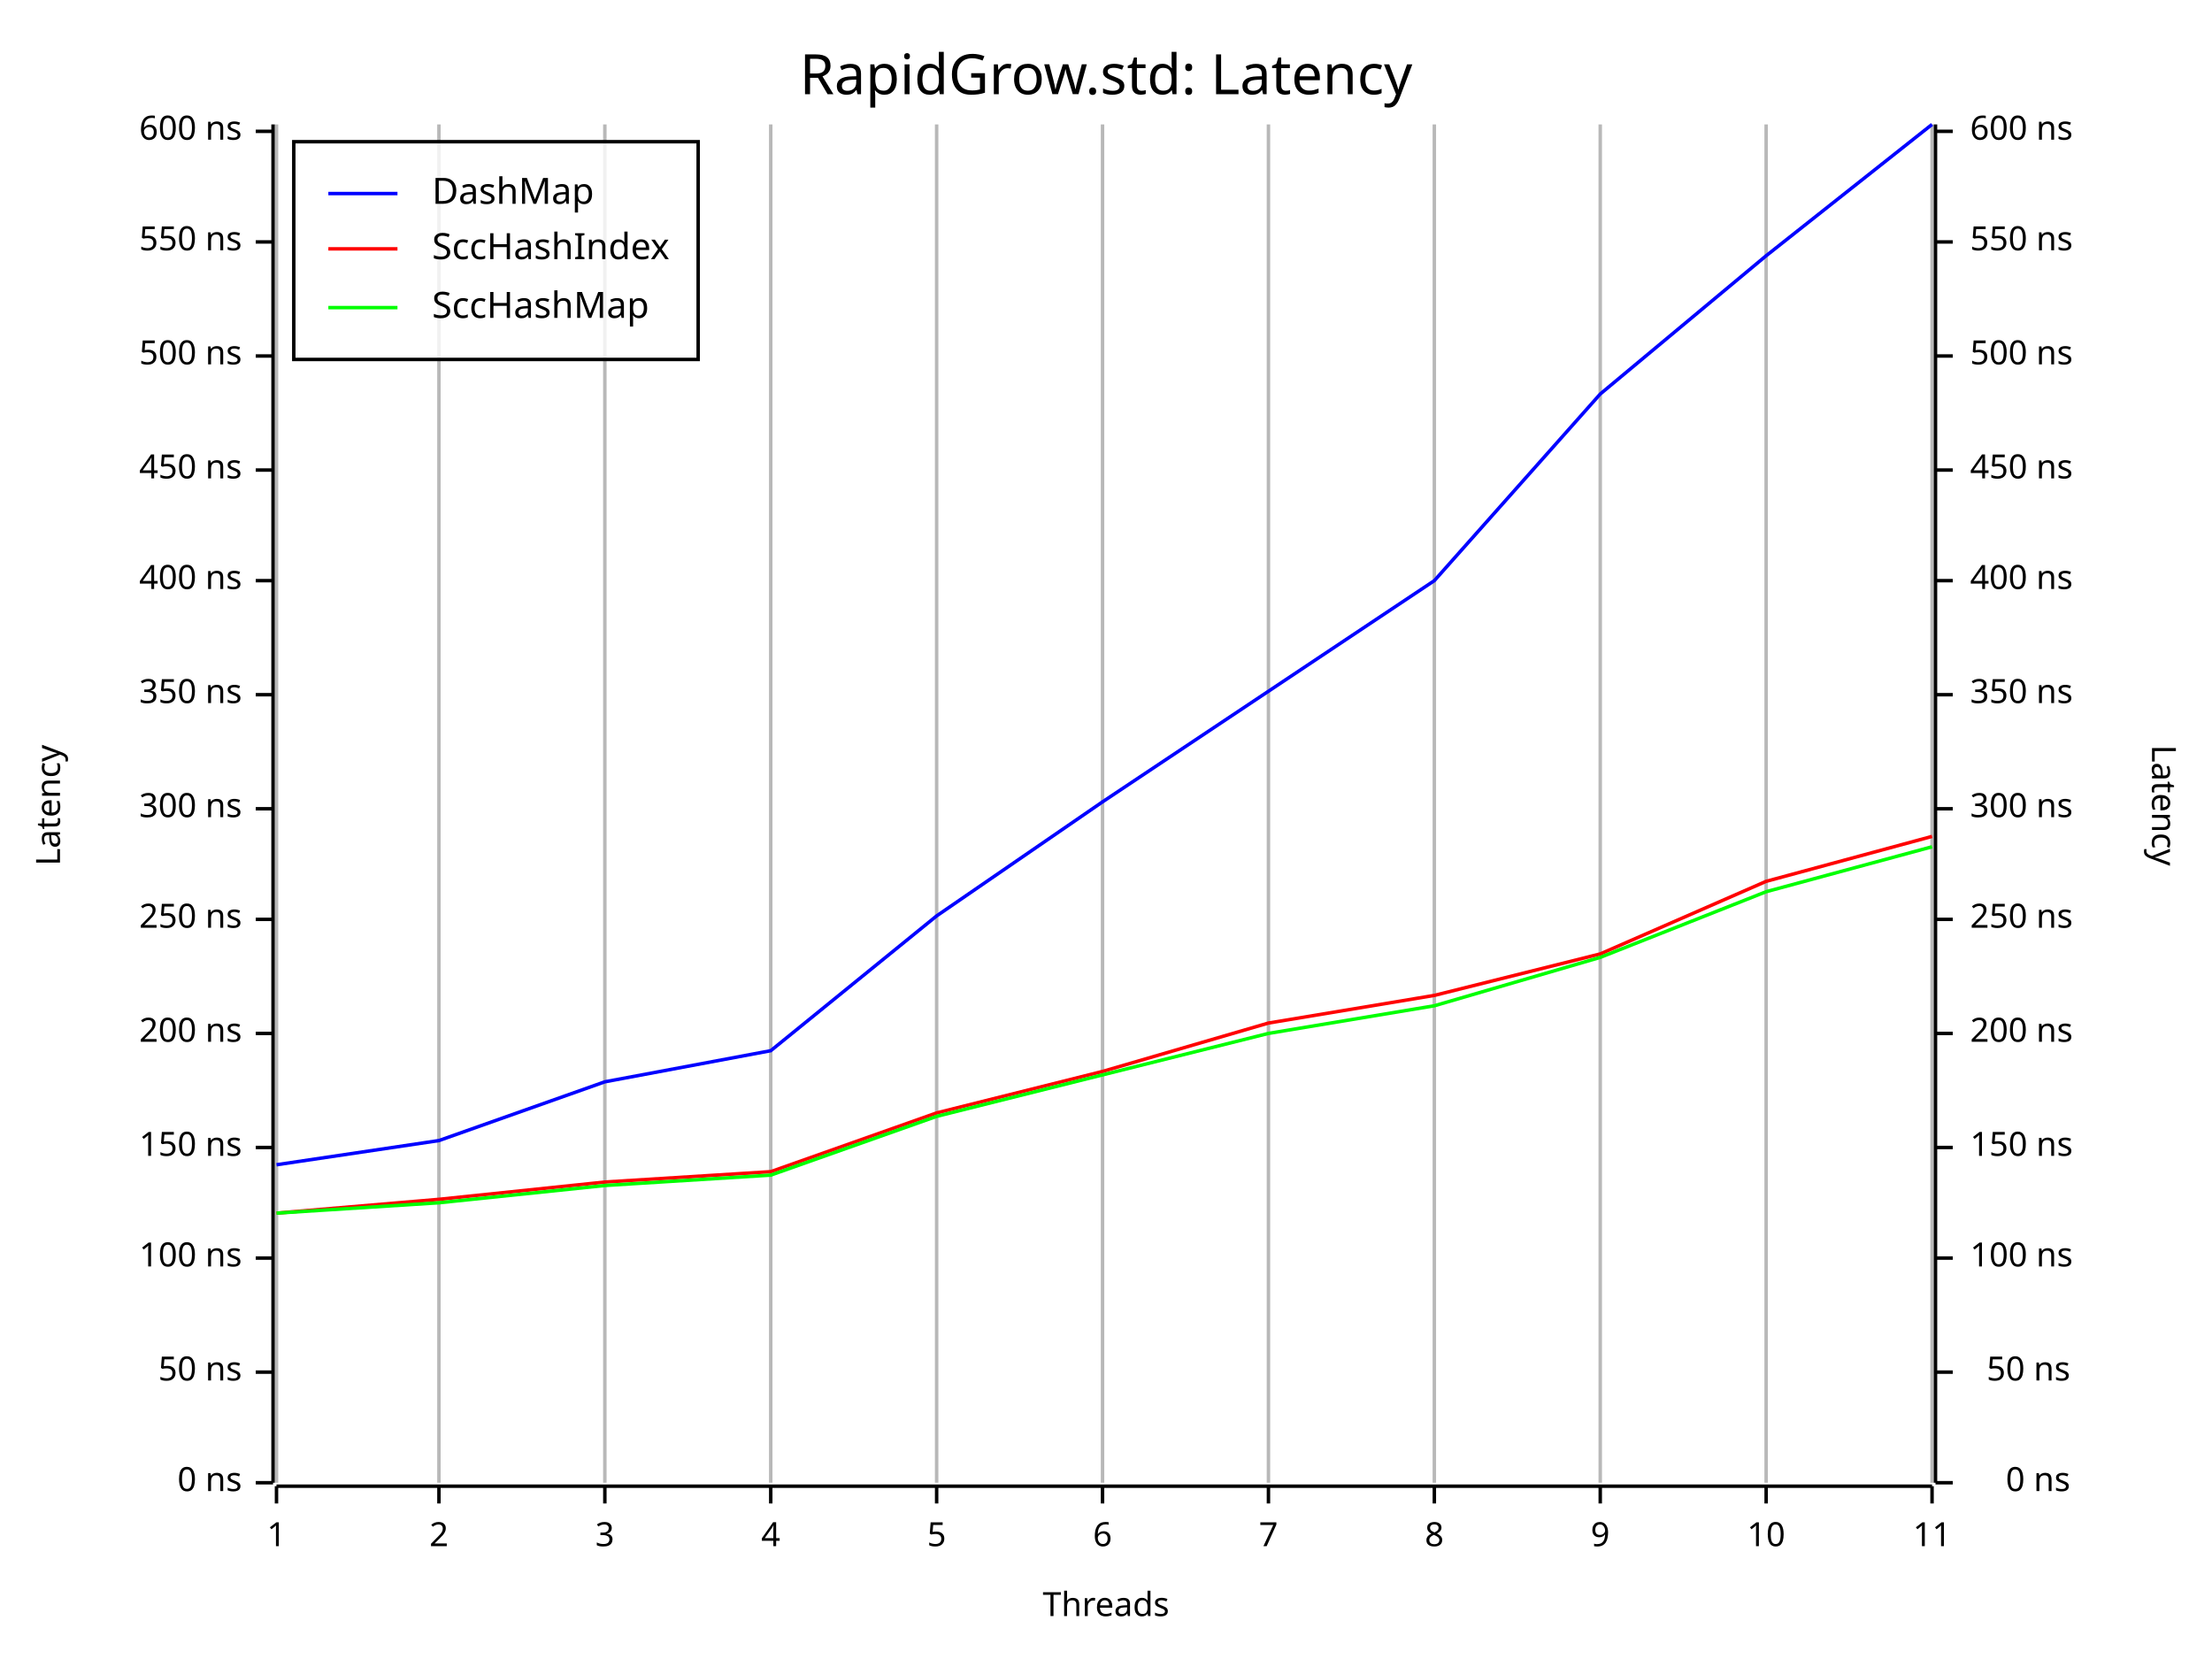
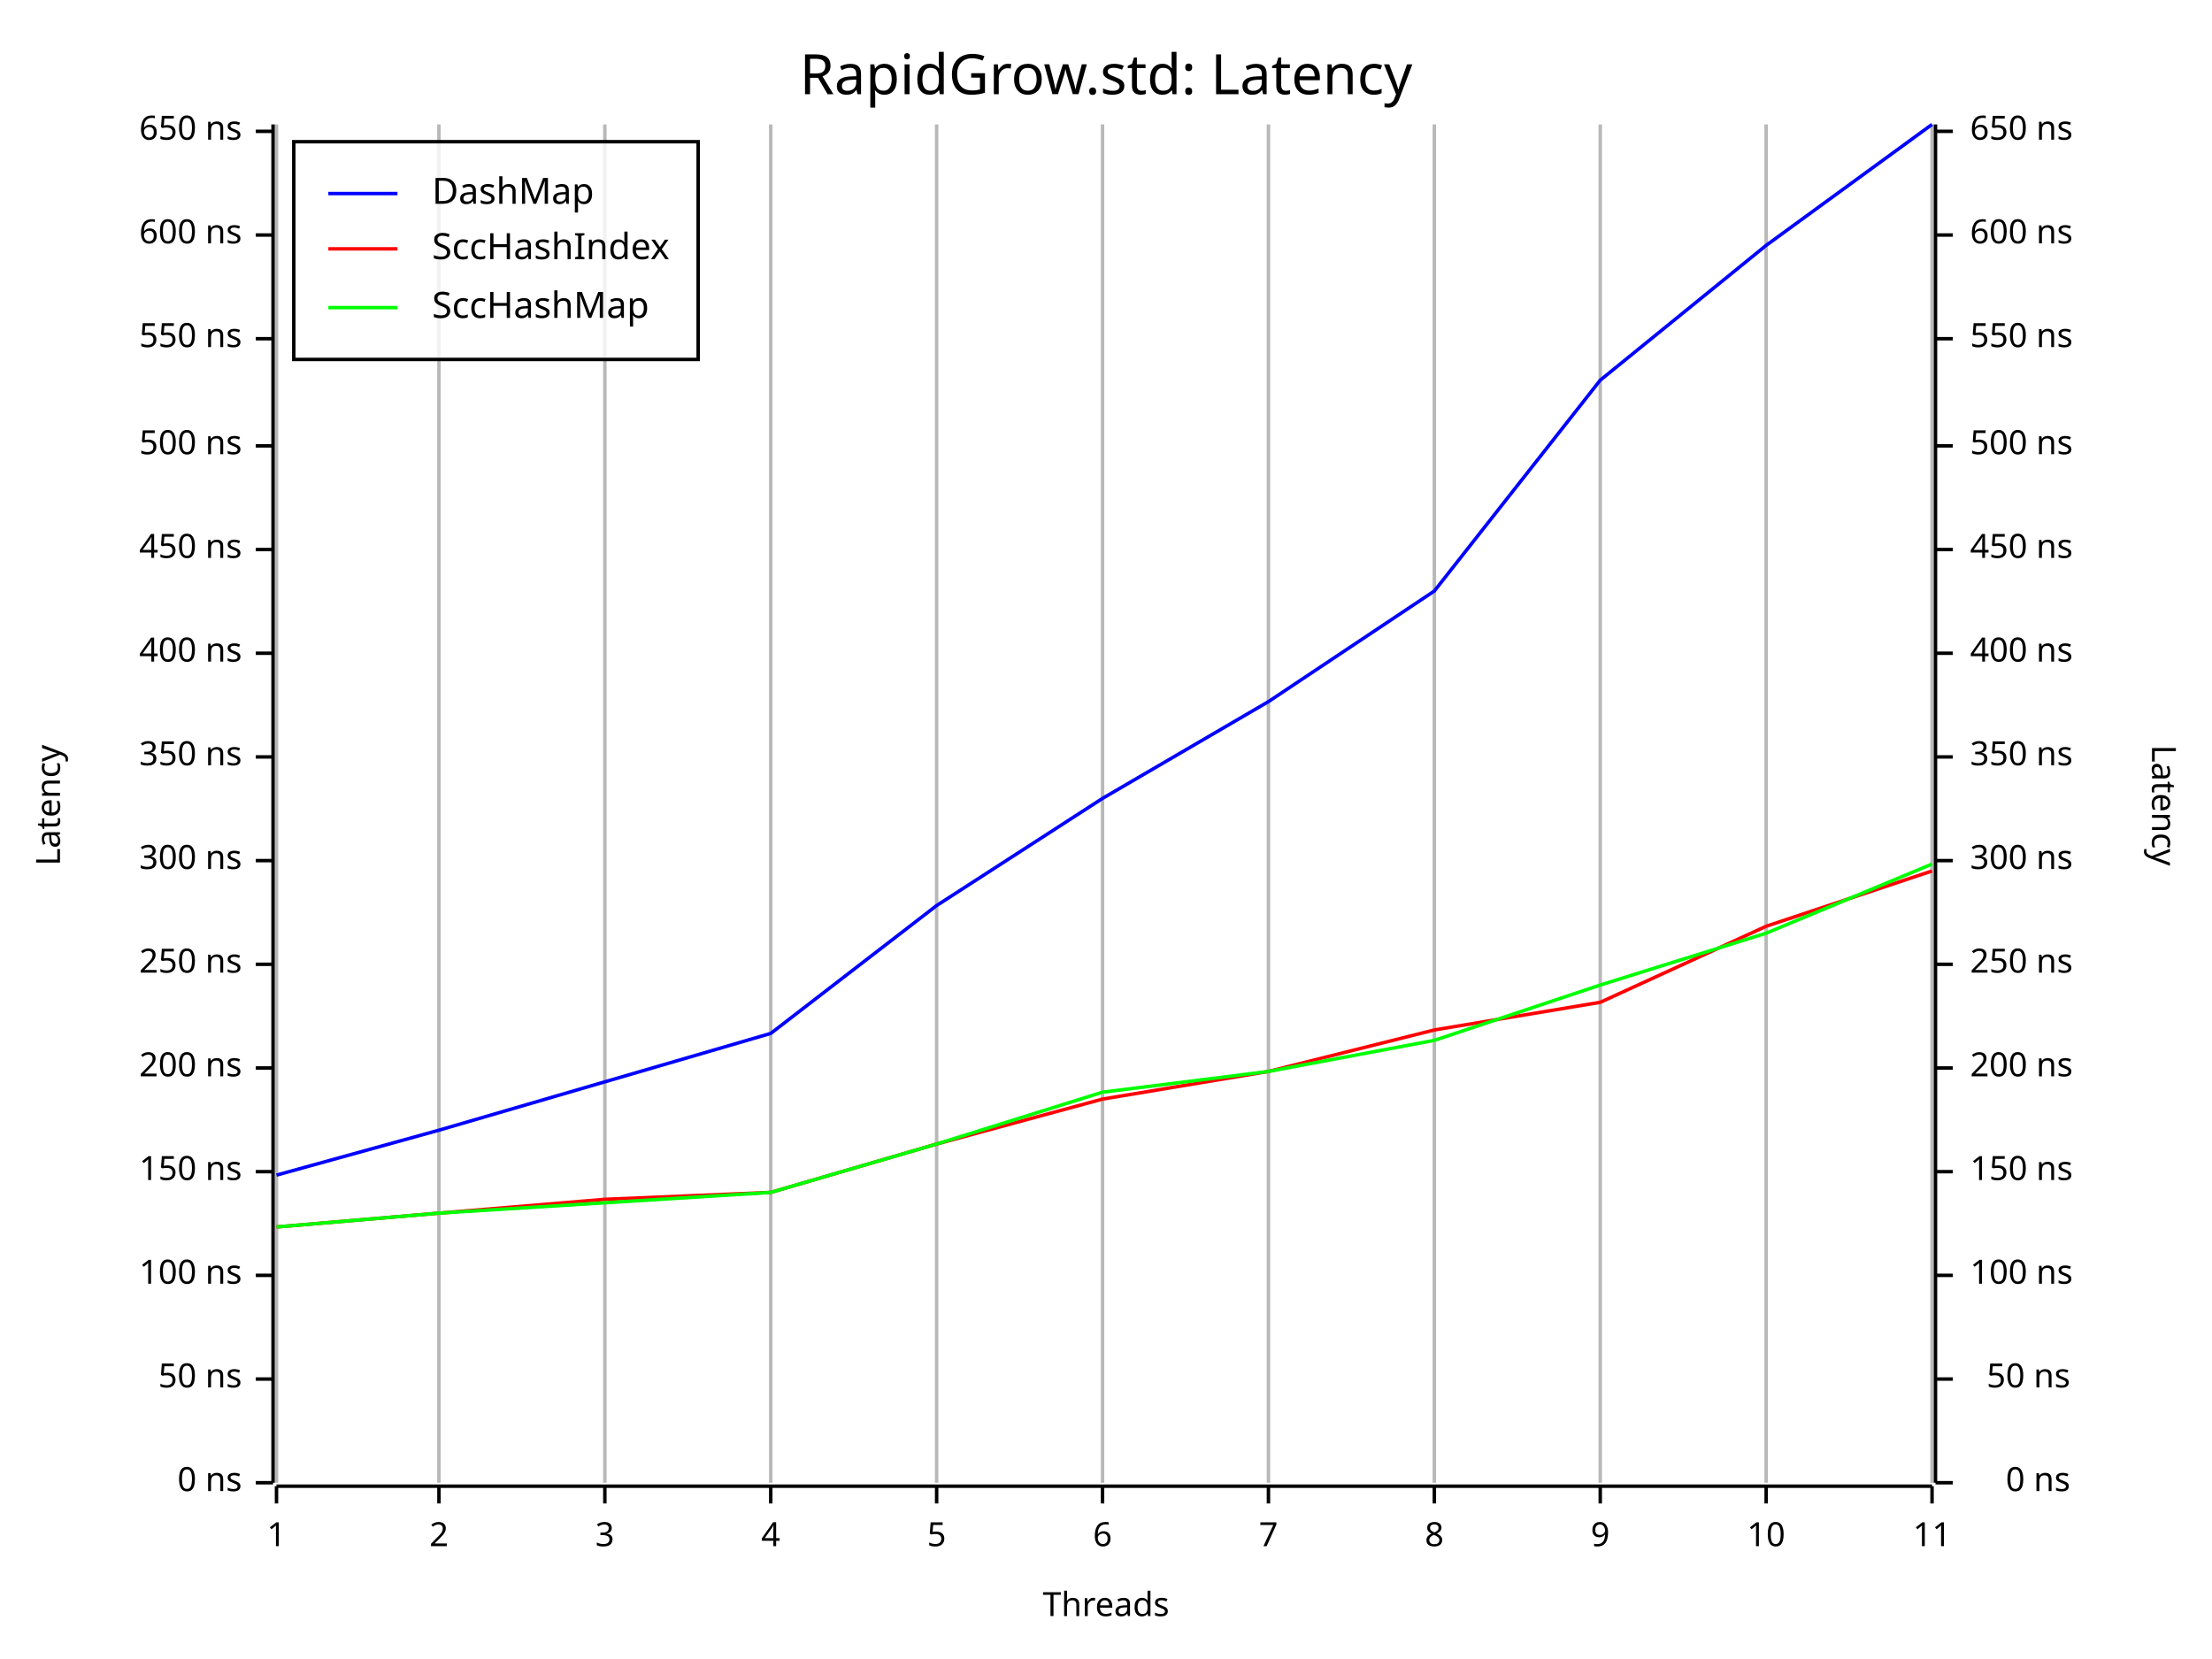
<svg xmlns="http://www.w3.org/2000/svg" width="640" height="480" viewBox="0 0 640 480">
  <rect x="0" y="0" width="640" height="480" opacity="1" fill="#FFFFFF" stroke="none" />
  <text x="320" y="15" dy="0.76em" text-anchor="middle" font-family="Fira Code" font-size="16.129" opacity="1" fill="#000000">
RapidGrow.std: Latency
</text>
  <line opacity="0.1" stroke="#000000" stroke-width="1" x1="80" y1="429" x2="80" y2="36" />
  <line opacity="0.1" stroke="#000000" stroke-width="1" x1="127" y1="429" x2="127" y2="36" />
  <line opacity="0.1" stroke="#000000" stroke-width="1" x1="175" y1="429" x2="175" y2="36" />
  <line opacity="0.1" stroke="#000000" stroke-width="1" x1="223" y1="429" x2="223" y2="36" />
  <line opacity="0.1" stroke="#000000" stroke-width="1" x1="271" y1="429" x2="271" y2="36" />
  <line opacity="0.1" stroke="#000000" stroke-width="1" x1="319" y1="429" x2="319" y2="36" />
  <line opacity="0.1" stroke="#000000" stroke-width="1" x1="367" y1="429" x2="367" y2="36" />
  <line opacity="0.1" stroke="#000000" stroke-width="1" x1="415" y1="429" x2="415" y2="36" />
  <line opacity="0.1" stroke="#000000" stroke-width="1" x1="463" y1="429" x2="463" y2="36" />
  <line opacity="0.1" stroke="#000000" stroke-width="1" x1="511" y1="429" x2="511" y2="36" />
  <line opacity="0.1" stroke="#000000" stroke-width="1" x1="559" y1="429" x2="559" y2="36" />
  <text x="10" y="233" dy="0.76em" text-anchor="middle" font-family="sans-serif" font-size="9.677" opacity="1" fill="#000000" transform="rotate(270, 10, 233)">
Latency
</text>
  <text x="320" y="470" dy="-0.5ex" text-anchor="middle" font-family="sans-serif" font-size="9.677" opacity="1" fill="#000000">
Threads
</text>
  <text x="630" y="233" dy="0.76em" text-anchor="middle" font-family="sans-serif" font-size="9.677" opacity="1" fill="#000000" transform="rotate(90, 630, 233)">
Latency
</text>
  <line opacity="0.2" stroke="#000000" stroke-width="1" x1="80" y1="429" x2="80" y2="36" />
  <line opacity="0.2" stroke="#000000" stroke-width="1" x1="127" y1="429" x2="127" y2="36" />
  <line opacity="0.2" stroke="#000000" stroke-width="1" x1="175" y1="429" x2="175" y2="36" />
  <line opacity="0.2" stroke="#000000" stroke-width="1" x1="223" y1="429" x2="223" y2="36" />
  <line opacity="0.2" stroke="#000000" stroke-width="1" x1="271" y1="429" x2="271" y2="36" />
  <line opacity="0.2" stroke="#000000" stroke-width="1" x1="319" y1="429" x2="319" y2="36" />
  <line opacity="0.2" stroke="#000000" stroke-width="1" x1="367" y1="429" x2="367" y2="36" />
  <line opacity="0.2" stroke="#000000" stroke-width="1" x1="415" y1="429" x2="415" y2="36" />
  <line opacity="0.2" stroke="#000000" stroke-width="1" x1="463" y1="429" x2="463" y2="36" />
  <line opacity="0.2" stroke="#000000" stroke-width="1" x1="511" y1="429" x2="511" y2="36" />
  <line opacity="0.2" stroke="#000000" stroke-width="1" x1="559" y1="429" x2="559" y2="36" />
  <polyline fill="none" opacity="1" stroke="#000000" stroke-width="1" points="79,36 79,429 " />
  <text x="70" y="429" dy="0.5ex" text-anchor="end" font-family="sans-serif" font-size="9.677" opacity="1" fill="#000000">
0 ns
</text>
  <polyline fill="none" opacity="1" stroke="#000000" stroke-width="1" points="74,429 79,429 " />
-   <text x="70" y="397" dy="0.5ex" text-anchor="end" font-family="sans-serif" font-size="9.677" opacity="1" fill="#000000">
+   <text x="70" y="399" dy="0.5ex" text-anchor="end" font-family="sans-serif" font-size="9.677" opacity="1" fill="#000000">
50 ns
</text>
-   <polyline fill="none" opacity="1" stroke="#000000" stroke-width="1" points="74,397 79,397 " />
-   <text x="70" y="364" dy="0.5ex" text-anchor="end" font-family="sans-serif" font-size="9.677" opacity="1" fill="#000000">
+   <polyline fill="none" opacity="1" stroke="#000000" stroke-width="1" points="74,399 79,399 " />
+   <text x="70" y="369" dy="0.5ex" text-anchor="end" font-family="sans-serif" font-size="9.677" opacity="1" fill="#000000">
100 ns
</text>
-   <polyline fill="none" opacity="1" stroke="#000000" stroke-width="1" points="74,364 79,364 " />
-   <text x="70" y="332" dy="0.5ex" text-anchor="end" font-family="sans-serif" font-size="9.677" opacity="1" fill="#000000">
+   <polyline fill="none" opacity="1" stroke="#000000" stroke-width="1" points="74,369 79,369 " />
+   <text x="70" y="339" dy="0.5ex" text-anchor="end" font-family="sans-serif" font-size="9.677" opacity="1" fill="#000000">
150 ns
</text>
-   <polyline fill="none" opacity="1" stroke="#000000" stroke-width="1" points="74,332 79,332 " />
-   <text x="70" y="299" dy="0.5ex" text-anchor="end" font-family="sans-serif" font-size="9.677" opacity="1" fill="#000000">
+   <polyline fill="none" opacity="1" stroke="#000000" stroke-width="1" points="74,339 79,339 " />
+   <text x="70" y="309" dy="0.5ex" text-anchor="end" font-family="sans-serif" font-size="9.677" opacity="1" fill="#000000">
200 ns
</text>
-   <polyline fill="none" opacity="1" stroke="#000000" stroke-width="1" points="74,299 79,299 " />
-   <text x="70" y="266" dy="0.5ex" text-anchor="end" font-family="sans-serif" font-size="9.677" opacity="1" fill="#000000">
+   <polyline fill="none" opacity="1" stroke="#000000" stroke-width="1" points="74,309 79,309 " />
+   <text x="70" y="279" dy="0.5ex" text-anchor="end" font-family="sans-serif" font-size="9.677" opacity="1" fill="#000000">
250 ns
</text>
-   <polyline fill="none" opacity="1" stroke="#000000" stroke-width="1" points="74,266 79,266 " />
-   <text x="70" y="234" dy="0.5ex" text-anchor="end" font-family="sans-serif" font-size="9.677" opacity="1" fill="#000000">
+   <polyline fill="none" opacity="1" stroke="#000000" stroke-width="1" points="74,279 79,279 " />
+   <text x="70" y="249" dy="0.5ex" text-anchor="end" font-family="sans-serif" font-size="9.677" opacity="1" fill="#000000">
300 ns
</text>
-   <polyline fill="none" opacity="1" stroke="#000000" stroke-width="1" points="74,234 79,234 " />
-   <text x="70" y="201" dy="0.5ex" text-anchor="end" font-family="sans-serif" font-size="9.677" opacity="1" fill="#000000">
+   <polyline fill="none" opacity="1" stroke="#000000" stroke-width="1" points="74,249 79,249 " />
+   <text x="70" y="219" dy="0.5ex" text-anchor="end" font-family="sans-serif" font-size="9.677" opacity="1" fill="#000000">
350 ns
</text>
-   <polyline fill="none" opacity="1" stroke="#000000" stroke-width="1" points="74,201 79,201 " />
-   <text x="70" y="168" dy="0.5ex" text-anchor="end" font-family="sans-serif" font-size="9.677" opacity="1" fill="#000000">
+   <polyline fill="none" opacity="1" stroke="#000000" stroke-width="1" points="74,219 79,219 " />
+   <text x="70" y="189" dy="0.5ex" text-anchor="end" font-family="sans-serif" font-size="9.677" opacity="1" fill="#000000">
400 ns
</text>
-   <polyline fill="none" opacity="1" stroke="#000000" stroke-width="1" points="74,168 79,168 " />
-   <text x="70" y="136" dy="0.5ex" text-anchor="end" font-family="sans-serif" font-size="9.677" opacity="1" fill="#000000">
+   <polyline fill="none" opacity="1" stroke="#000000" stroke-width="1" points="74,189 79,189 " />
+   <text x="70" y="159" dy="0.5ex" text-anchor="end" font-family="sans-serif" font-size="9.677" opacity="1" fill="#000000">
450 ns
</text>
-   <polyline fill="none" opacity="1" stroke="#000000" stroke-width="1" points="74,136 79,136 " />
-   <text x="70" y="103" dy="0.5ex" text-anchor="end" font-family="sans-serif" font-size="9.677" opacity="1" fill="#000000">
+   <polyline fill="none" opacity="1" stroke="#000000" stroke-width="1" points="74,159 79,159 " />
+   <text x="70" y="129" dy="0.5ex" text-anchor="end" font-family="sans-serif" font-size="9.677" opacity="1" fill="#000000">
500 ns
</text>
-   <polyline fill="none" opacity="1" stroke="#000000" stroke-width="1" points="74,103 79,103 " />
-   <text x="70" y="70" dy="0.5ex" text-anchor="end" font-family="sans-serif" font-size="9.677" opacity="1" fill="#000000">
+   <polyline fill="none" opacity="1" stroke="#000000" stroke-width="1" points="74,129 79,129 " />
+   <text x="70" y="98" dy="0.5ex" text-anchor="end" font-family="sans-serif" font-size="9.677" opacity="1" fill="#000000">
550 ns
</text>
-   <polyline fill="none" opacity="1" stroke="#000000" stroke-width="1" points="74,70 79,70 " />
+   <polyline fill="none" opacity="1" stroke="#000000" stroke-width="1" points="74,98 79,98 " />
+   <text x="70" y="68" dy="0.5ex" text-anchor="end" font-family="sans-serif" font-size="9.677" opacity="1" fill="#000000">
+ 600 ns
+ </text>
+   <polyline fill="none" opacity="1" stroke="#000000" stroke-width="1" points="74,68 79,68 " />
  <text x="70" y="38" dy="0.5ex" text-anchor="end" font-family="sans-serif" font-size="9.677" opacity="1" fill="#000000">
- 600 ns
+ 650 ns
</text>
  <polyline fill="none" opacity="1" stroke="#000000" stroke-width="1" points="74,38 79,38 " />
  <polyline fill="none" opacity="1" stroke="#000000" stroke-width="1" points="80,430 559,430 " />
  <text x="80" y="440" dy="0.76em" text-anchor="middle" font-family="sans-serif" font-size="9.677" opacity="1" fill="#000000">
1
</text>
  <polyline fill="none" opacity="1" stroke="#000000" stroke-width="1" points="80,430 80,435 " />
  <text x="127" y="440" dy="0.76em" text-anchor="middle" font-family="sans-serif" font-size="9.677" opacity="1" fill="#000000">
2
</text>
  <polyline fill="none" opacity="1" stroke="#000000" stroke-width="1" points="127,430 127,435 " />
  <text x="175" y="440" dy="0.76em" text-anchor="middle" font-family="sans-serif" font-size="9.677" opacity="1" fill="#000000">
3
</text>
  <polyline fill="none" opacity="1" stroke="#000000" stroke-width="1" points="175,430 175,435 " />
  <text x="223" y="440" dy="0.76em" text-anchor="middle" font-family="sans-serif" font-size="9.677" opacity="1" fill="#000000">
4
</text>
  <polyline fill="none" opacity="1" stroke="#000000" stroke-width="1" points="223,430 223,435 " />
  <text x="271" y="440" dy="0.76em" text-anchor="middle" font-family="sans-serif" font-size="9.677" opacity="1" fill="#000000">
5
</text>
  <polyline fill="none" opacity="1" stroke="#000000" stroke-width="1" points="271,430 271,435 " />
  <text x="319" y="440" dy="0.76em" text-anchor="middle" font-family="sans-serif" font-size="9.677" opacity="1" fill="#000000">
6
</text>
  <polyline fill="none" opacity="1" stroke="#000000" stroke-width="1" points="319,430 319,435 " />
  <text x="367" y="440" dy="0.76em" text-anchor="middle" font-family="sans-serif" font-size="9.677" opacity="1" fill="#000000">
7
</text>
  <polyline fill="none" opacity="1" stroke="#000000" stroke-width="1" points="367,430 367,435 " />
  <text x="415" y="440" dy="0.76em" text-anchor="middle" font-family="sans-serif" font-size="9.677" opacity="1" fill="#000000">
8
</text>
  <polyline fill="none" opacity="1" stroke="#000000" stroke-width="1" points="415,430 415,435 " />
  <text x="463" y="440" dy="0.76em" text-anchor="middle" font-family="sans-serif" font-size="9.677" opacity="1" fill="#000000">
9
</text>
  <polyline fill="none" opacity="1" stroke="#000000" stroke-width="1" points="463,430 463,435 " />
  <text x="511" y="440" dy="0.76em" text-anchor="middle" font-family="sans-serif" font-size="9.677" opacity="1" fill="#000000">
10
</text>
  <polyline fill="none" opacity="1" stroke="#000000" stroke-width="1" points="511,430 511,435 " />
  <text x="559" y="440" dy="0.76em" text-anchor="middle" font-family="sans-serif" font-size="9.677" opacity="1" fill="#000000">
11
</text>
  <polyline fill="none" opacity="1" stroke="#000000" stroke-width="1" points="559,430 559,435 " />
  <polyline fill="none" opacity="1" stroke="#000000" stroke-width="1" points="560,36 560,429 " />
  <text x="599" y="429" dy="0.5ex" text-anchor="end" font-family="sans-serif" font-size="9.677" opacity="1" fill="#000000">
0 ns
</text>
  <polyline fill="none" opacity="1" stroke="#000000" stroke-width="1" points="560,429 565,429 " />
-   <text x="599" y="397" dy="0.5ex" text-anchor="end" font-family="sans-serif" font-size="9.677" opacity="1" fill="#000000">
+   <text x="599" y="399" dy="0.5ex" text-anchor="end" font-family="sans-serif" font-size="9.677" opacity="1" fill="#000000">
50 ns
</text>
-   <polyline fill="none" opacity="1" stroke="#000000" stroke-width="1" points="560,397 565,397 " />
-   <text x="570" y="364" dy="0.5ex" text-anchor="start" font-family="sans-serif" font-size="9.677" opacity="1" fill="#000000">
+   <polyline fill="none" opacity="1" stroke="#000000" stroke-width="1" points="560,399 565,399 " />
+   <text x="570" y="369" dy="0.5ex" text-anchor="start" font-family="sans-serif" font-size="9.677" opacity="1" fill="#000000">
100 ns
</text>
-   <polyline fill="none" opacity="1" stroke="#000000" stroke-width="1" points="560,364 565,364 " />
-   <text x="570" y="332" dy="0.5ex" text-anchor="start" font-family="sans-serif" font-size="9.677" opacity="1" fill="#000000">
+   <polyline fill="none" opacity="1" stroke="#000000" stroke-width="1" points="560,369 565,369 " />
+   <text x="570" y="339" dy="0.5ex" text-anchor="start" font-family="sans-serif" font-size="9.677" opacity="1" fill="#000000">
150 ns
</text>
-   <polyline fill="none" opacity="1" stroke="#000000" stroke-width="1" points="560,332 565,332 " />
-   <text x="570" y="299" dy="0.5ex" text-anchor="start" font-family="sans-serif" font-size="9.677" opacity="1" fill="#000000">
+   <polyline fill="none" opacity="1" stroke="#000000" stroke-width="1" points="560,339 565,339 " />
+   <text x="570" y="309" dy="0.5ex" text-anchor="start" font-family="sans-serif" font-size="9.677" opacity="1" fill="#000000">
200 ns
</text>
-   <polyline fill="none" opacity="1" stroke="#000000" stroke-width="1" points="560,299 565,299 " />
-   <text x="570" y="266" dy="0.5ex" text-anchor="start" font-family="sans-serif" font-size="9.677" opacity="1" fill="#000000">
+   <polyline fill="none" opacity="1" stroke="#000000" stroke-width="1" points="560,309 565,309 " />
+   <text x="570" y="279" dy="0.5ex" text-anchor="start" font-family="sans-serif" font-size="9.677" opacity="1" fill="#000000">
250 ns
</text>
-   <polyline fill="none" opacity="1" stroke="#000000" stroke-width="1" points="560,266 565,266 " />
-   <text x="570" y="234" dy="0.5ex" text-anchor="start" font-family="sans-serif" font-size="9.677" opacity="1" fill="#000000">
+   <polyline fill="none" opacity="1" stroke="#000000" stroke-width="1" points="560,279 565,279 " />
+   <text x="570" y="249" dy="0.5ex" text-anchor="start" font-family="sans-serif" font-size="9.677" opacity="1" fill="#000000">
300 ns
</text>
-   <polyline fill="none" opacity="1" stroke="#000000" stroke-width="1" points="560,234 565,234 " />
-   <text x="570" y="201" dy="0.5ex" text-anchor="start" font-family="sans-serif" font-size="9.677" opacity="1" fill="#000000">
+   <polyline fill="none" opacity="1" stroke="#000000" stroke-width="1" points="560,249 565,249 " />
+   <text x="570" y="219" dy="0.5ex" text-anchor="start" font-family="sans-serif" font-size="9.677" opacity="1" fill="#000000">
350 ns
</text>
-   <polyline fill="none" opacity="1" stroke="#000000" stroke-width="1" points="560,201 565,201 " />
-   <text x="570" y="168" dy="0.5ex" text-anchor="start" font-family="sans-serif" font-size="9.677" opacity="1" fill="#000000">
+   <polyline fill="none" opacity="1" stroke="#000000" stroke-width="1" points="560,219 565,219 " />
+   <text x="570" y="189" dy="0.5ex" text-anchor="start" font-family="sans-serif" font-size="9.677" opacity="1" fill="#000000">
400 ns
</text>
-   <polyline fill="none" opacity="1" stroke="#000000" stroke-width="1" points="560,168 565,168 " />
-   <text x="570" y="136" dy="0.5ex" text-anchor="start" font-family="sans-serif" font-size="9.677" opacity="1" fill="#000000">
+   <polyline fill="none" opacity="1" stroke="#000000" stroke-width="1" points="560,189 565,189 " />
+   <text x="570" y="159" dy="0.5ex" text-anchor="start" font-family="sans-serif" font-size="9.677" opacity="1" fill="#000000">
450 ns
</text>
-   <polyline fill="none" opacity="1" stroke="#000000" stroke-width="1" points="560,136 565,136 " />
-   <text x="570" y="103" dy="0.5ex" text-anchor="start" font-family="sans-serif" font-size="9.677" opacity="1" fill="#000000">
+   <polyline fill="none" opacity="1" stroke="#000000" stroke-width="1" points="560,159 565,159 " />
+   <text x="570" y="129" dy="0.5ex" text-anchor="start" font-family="sans-serif" font-size="9.677" opacity="1" fill="#000000">
500 ns
</text>
-   <polyline fill="none" opacity="1" stroke="#000000" stroke-width="1" points="560,103 565,103 " />
-   <text x="570" y="70" dy="0.5ex" text-anchor="start" font-family="sans-serif" font-size="9.677" opacity="1" fill="#000000">
+   <polyline fill="none" opacity="1" stroke="#000000" stroke-width="1" points="560,129 565,129 " />
+   <text x="570" y="98" dy="0.5ex" text-anchor="start" font-family="sans-serif" font-size="9.677" opacity="1" fill="#000000">
550 ns
</text>
-   <polyline fill="none" opacity="1" stroke="#000000" stroke-width="1" points="560,70 565,70 " />
+   <polyline fill="none" opacity="1" stroke="#000000" stroke-width="1" points="560,98 565,98 " />
+   <text x="570" y="68" dy="0.5ex" text-anchor="start" font-family="sans-serif" font-size="9.677" opacity="1" fill="#000000">
+ 600 ns
+ </text>
+   <polyline fill="none" opacity="1" stroke="#000000" stroke-width="1" points="560,68 565,68 " />
  <text x="570" y="38" dy="0.5ex" text-anchor="start" font-family="sans-serif" font-size="9.677" opacity="1" fill="#000000">
- 600 ns
+ 650 ns
</text>
  <polyline fill="none" opacity="1" stroke="#000000" stroke-width="1" points="560,38 565,38 " />
-   <polyline fill="none" opacity="1" stroke="#0000FF" stroke-width="1" points="80,337 127,330 175,313 223,304 271,265 319,232 367,200 415,168 463,114 511,74 559,36 " />
-   <polyline fill="none" opacity="1" stroke="#FF0000" stroke-width="1" points="80,351 127,347 175,342 223,339 271,322 319,310 367,296 415,288 463,276 511,255 559,242 " />
-   <polyline fill="none" opacity="1" stroke="#00FF00" stroke-width="1" points="80,351 127,348 175,343 223,340 271,323 319,311 367,299 415,291 463,277 511,258 559,245 " />
+   <polyline fill="none" opacity="1" stroke="#0000FF" stroke-width="1" points="80,340 127,327 175,313 223,299 271,262 319,231 367,203 415,171 463,110 511,71 559,36 " />
+   <polyline fill="none" opacity="1" stroke="#FF0000" stroke-width="1" points="80,355 127,351 175,347 223,345 271,331 319,318 367,310 415,298 463,290 511,268 559,252 " />
+   <polyline fill="none" opacity="1" stroke="#00FF00" stroke-width="1" points="80,355 127,351 175,348 223,345 271,331 319,316 367,310 415,301 463,285 511,270 559,250 " />
  <rect x="85" y="41" width="117" height="63" opacity="0.8" fill="#FFFFFF" stroke="none" />
  <rect x="85" y="41" width="117" height="63" opacity="1" fill="none" stroke="#000000" />
  <text x="125" y="51" dy="0.76em" text-anchor="start" font-family="Fira Code" font-size="10.484" opacity="1" fill="#000000">
DashMap
</text>
  <text x="125" y="67" dy="0.76em" text-anchor="start" font-family="Fira Code" font-size="10.484" opacity="1" fill="#000000">
SccHashIndex
</text>
  <text x="125" y="84" dy="0.76em" text-anchor="start" font-family="Fira Code" font-size="10.484" opacity="1" fill="#000000">
SccHashMap
</text>
  <polyline fill="none" opacity="1" stroke="#0000FF" stroke-width="1" points="95,56 115,56 " />
  <polyline fill="none" opacity="1" stroke="#FF0000" stroke-width="1" points="95,72 115,72 " />
  <polyline fill="none" opacity="1" stroke="#00FF00" stroke-width="1" points="95,89 115,89 " />
</svg>
